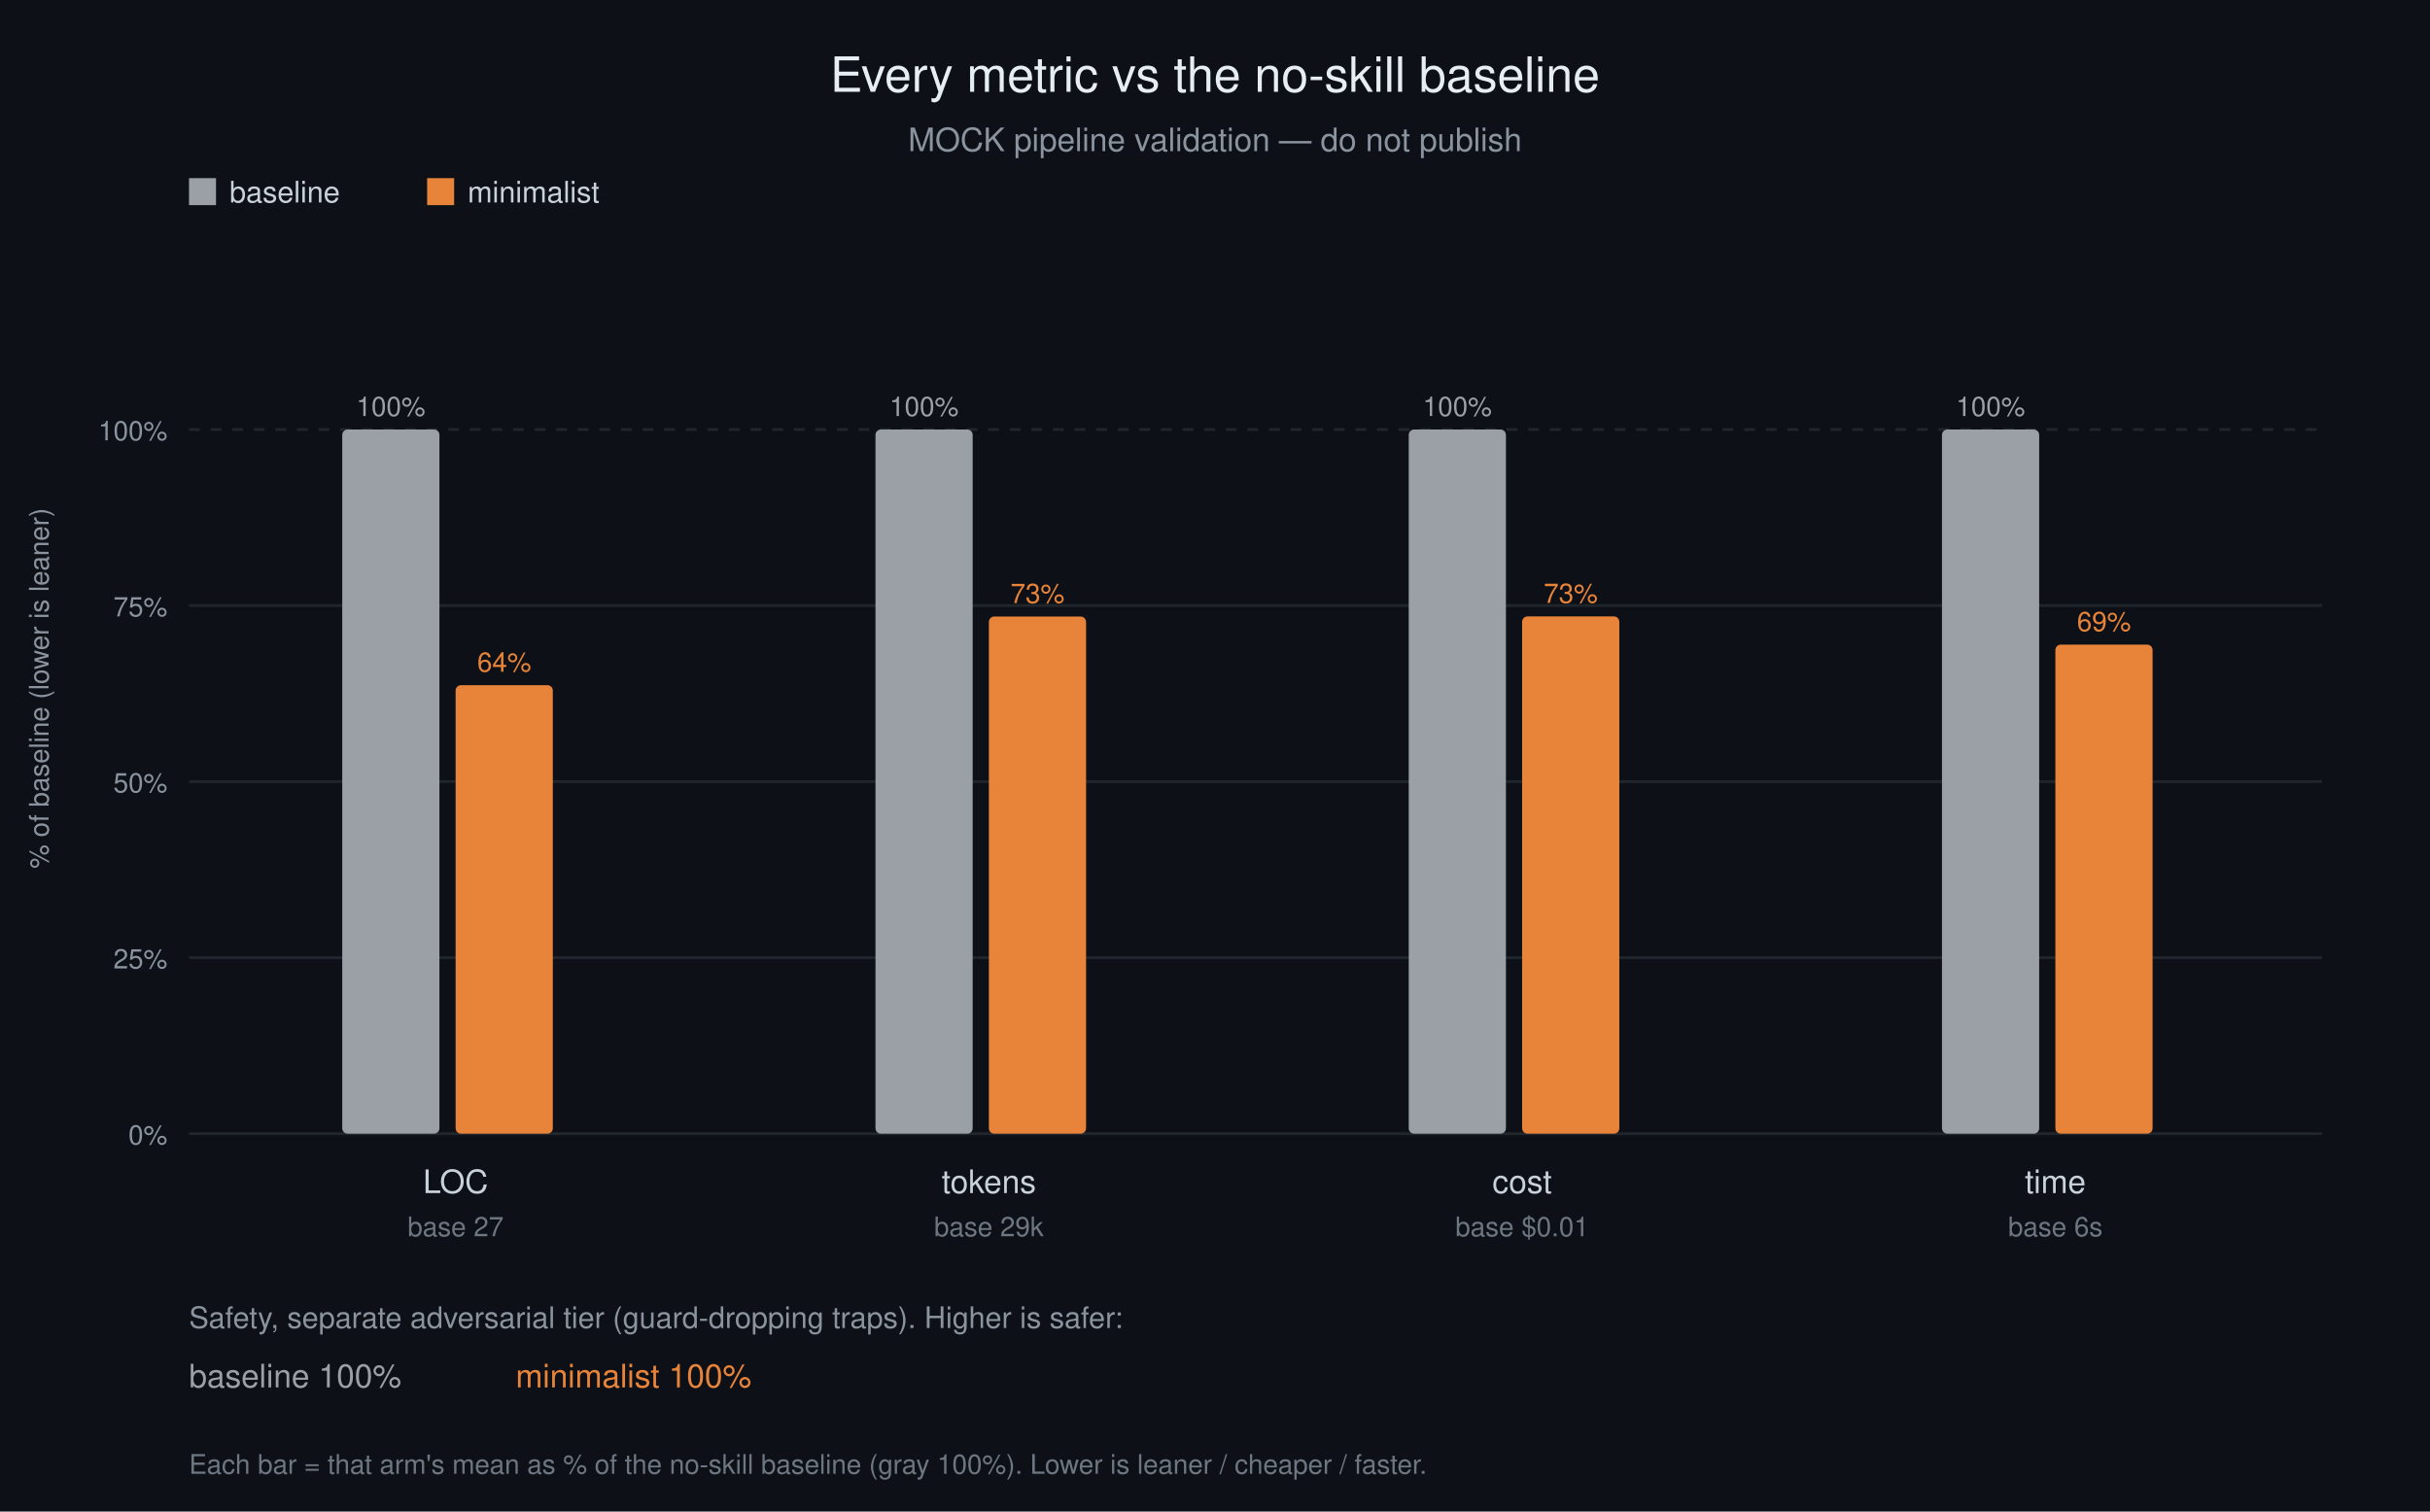
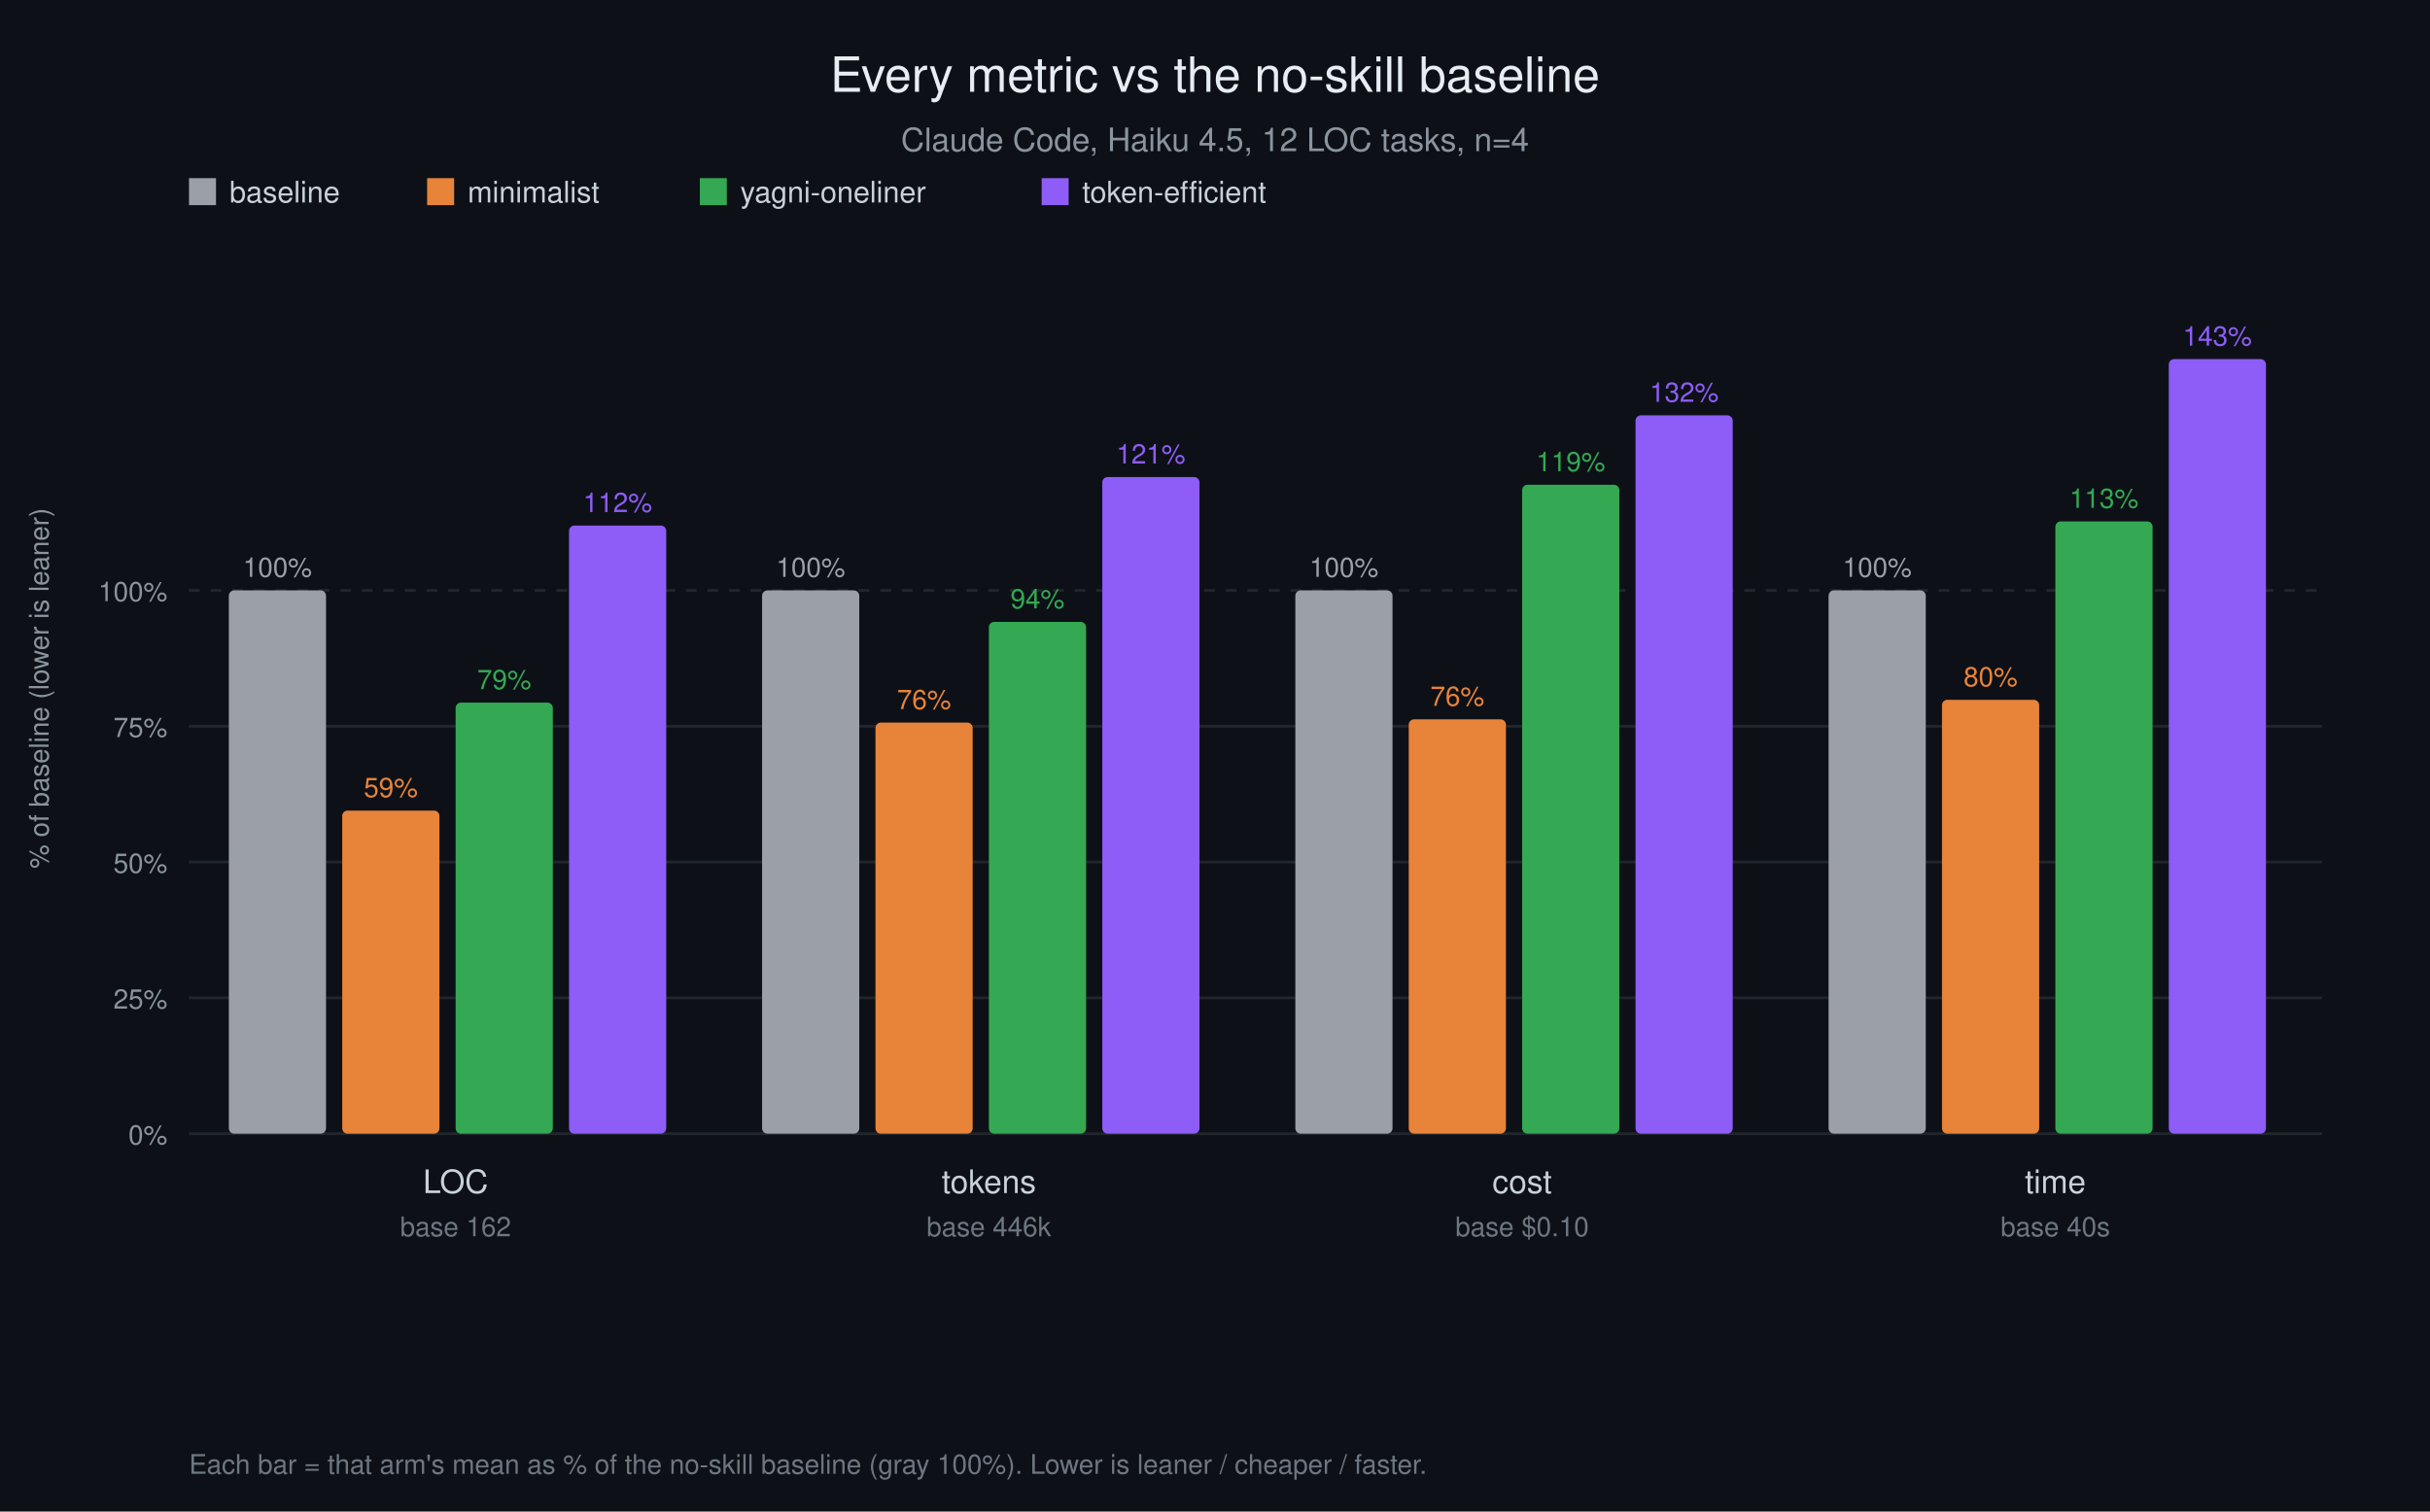
<svg xmlns="http://www.w3.org/2000/svg" viewBox="0 0 900 560" font-family="system-ui,Segoe UI,Helvetica,Arial,sans-serif">
  <rect width="900" height="560" fill="#0d1117" />
  <text x="450" y="34" fill="#e6edf3" font-size="18" text-anchor="middle">Every metric vs the no-skill baseline</text>
-   <text x="450" y="56" fill="#8b949e" font-size="12" text-anchor="middle">MOCK pipeline validation — do not publish</text>
+   <text x="450" y="56" fill="#8b949e" font-size="12" text-anchor="middle">Claude Code, Haiku 4.5, 12 LOC tasks, n=4</text>
  <rect x="70" y="66" width="10" height="10" fill="#9aa0a6" />
  <text x="85" y="75" fill="#c9d1d9" font-size="11">baseline</text>
  <rect x="158.2" y="66" width="10" height="10" fill="#e8833a" />
  <text x="173.2" y="75" fill="#c9d1d9" font-size="11">minimalist</text>
+   <rect x="259.2" y="66" width="10" height="10" fill="#34a853" />
+   <text x="274.2" y="75" fill="#c9d1d9" font-size="11">yagni-oneliner</text>
+   <rect x="385.8" y="66" width="10" height="10" fill="#8e5cf7" />
+   <text x="400.8" y="75" fill="#c9d1d9" font-size="11">token-efficient</text>
  <line x1="70" y1="420" x2="860" y2="420" stroke="#21262d" stroke-dasharray="none" stroke-width="1" />
  <text x="62" y="424" fill="#8b949e" font-size="10" text-anchor="end">0%</text>
-   <line x1="70" y1="354.783" x2="860" y2="354.783" stroke="#21262d" stroke-dasharray="none" stroke-width="1" />
-   <text x="62" y="358.783" fill="#8b949e" font-size="10" text-anchor="end">25%</text>
-   <line x1="70" y1="289.565" x2="860" y2="289.565" stroke="#21262d" stroke-dasharray="none" stroke-width="1" />
-   <text x="62" y="293.565" fill="#8b949e" font-size="10" text-anchor="end">50%</text>
-   <line x1="70" y1="224.348" x2="860" y2="224.348" stroke="#21262d" stroke-dasharray="none" stroke-width="1" />
-   <text x="62" y="228.348" fill="#8b949e" font-size="10" text-anchor="end">75%</text>
-   <line x1="70" y1="159.13" x2="860" y2="159.13" stroke="#21262d" stroke-dasharray="4 4" stroke-width="1" />
-   <text x="62" y="163.13" fill="#8b949e" font-size="10" text-anchor="end">100%</text>
+   <line x1="70" y1="369.681" x2="860" y2="369.681" stroke="#21262d" stroke-dasharray="none" stroke-width="1" />
+   <text x="62" y="373.681" fill="#8b949e" font-size="10" text-anchor="end">25%</text>
+   <line x1="70" y1="319.362" x2="860" y2="319.362" stroke="#21262d" stroke-dasharray="none" stroke-width="1" />
+   <text x="62" y="323.362" fill="#8b949e" font-size="10" text-anchor="end">50%</text>
+   <line x1="70" y1="269.043" x2="860" y2="269.043" stroke="#21262d" stroke-dasharray="none" stroke-width="1" />
+   <text x="62" y="273.043" fill="#8b949e" font-size="10" text-anchor="end">75%</text>
+   <line x1="70" y1="218.724" x2="860" y2="218.724" stroke="#21262d" stroke-dasharray="4 4" stroke-width="1" />
+   <text x="62" y="222.724" fill="#8b949e" font-size="10" text-anchor="end">100%</text>
  <text x="18" y="255" fill="#8b949e" font-size="10" transform="rotate(-90 18 255)" text-anchor="middle">% of baseline (lower is leaner)</text>
-   <rect x="126.75" y="159.13" width="36" height="260.87" rx="2" fill="#9aa0a6" />
-   <text x="144.75" y="154.13" fill="#9aa0a6" font-size="10" text-anchor="middle">100%</text>
-   <rect x="168.75" y="253.846" width="36" height="166.154" rx="2" fill="#e8833a" />
-   <text x="186.75" y="248.846" fill="#e8833a" font-size="10" text-anchor="middle">64%</text>
+   <rect x="84.75" y="218.724" width="36" height="201.276" rx="2" fill="#9aa0a6" />
+   <text x="102.75" y="213.724" fill="#9aa0a6" font-size="10" text-anchor="middle">100%</text>
+   <rect x="126.75" y="300.306" width="36" height="119.694" rx="2" fill="#e8833a" />
+   <text x="144.75" y="295.306" fill="#e8833a" font-size="10" text-anchor="middle">59%</text>
+   <rect x="168.75" y="260.304" width="36" height="159.696" rx="2" fill="#34a853" />
+   <text x="186.75" y="255.304" fill="#34a853" font-size="10" text-anchor="middle">79%</text>
+   <rect x="210.75" y="194.713" width="36" height="225.287" rx="2" fill="#8e5cf7" />
+   <text x="228.75" y="189.713" fill="#8e5cf7" font-size="10" text-anchor="middle">112%</text>
  <text x="168.75" y="442" fill="#c9d1d9" font-size="12" text-anchor="middle">LOC</text>
-   <text x="168.75" y="458" fill="#6e7681" font-size="10" text-anchor="middle">base 27</text>
-   <rect x="324.25" y="159.13" width="36" height="260.87" rx="2" fill="#9aa0a6" />
-   <text x="342.25" y="154.13" fill="#9aa0a6" font-size="10" text-anchor="middle">100%</text>
-   <rect x="366.25" y="228.409" width="36" height="191.591" rx="2" fill="#e8833a" />
-   <text x="384.25" y="223.409" fill="#e8833a" font-size="10" text-anchor="middle">73%</text>
+   <text x="168.75" y="458" fill="#6e7681" font-size="10" text-anchor="middle">base 162</text>
+   <rect x="282.25" y="218.724" width="36" height="201.276" rx="2" fill="#9aa0a6" />
+   <text x="300.25" y="213.724" fill="#9aa0a6" font-size="10" text-anchor="middle">100%</text>
+   <rect x="324.25" y="267.704" width="36" height="152.296" rx="2" fill="#e8833a" />
+   <text x="342.25" y="262.704" fill="#e8833a" font-size="10" text-anchor="middle">76%</text>
+   <rect x="366.25" y="230.394" width="36" height="189.606" rx="2" fill="#34a853" />
+   <text x="384.25" y="225.394" fill="#34a853" font-size="10" text-anchor="middle">94%</text>
+   <rect x="408.25" y="176.733" width="36" height="243.267" rx="2" fill="#8e5cf7" />
+   <text x="426.25" y="171.733" fill="#8e5cf7" font-size="10" text-anchor="middle">121%</text>
  <text x="366.25" y="442" fill="#c9d1d9" font-size="12" text-anchor="middle">tokens</text>
-   <text x="366.25" y="458" fill="#6e7681" font-size="10" text-anchor="middle">base 29k</text>
-   <rect x="521.75" y="159.13" width="36" height="260.87" rx="2" fill="#9aa0a6" />
-   <text x="539.75" y="154.13" fill="#9aa0a6" font-size="10" text-anchor="middle">100%</text>
-   <rect x="563.75" y="228.366" width="36" height="191.634" rx="2" fill="#e8833a" />
-   <text x="581.75" y="223.366" fill="#e8833a" font-size="10" text-anchor="middle">73%</text>
+   <text x="366.25" y="458" fill="#6e7681" font-size="10" text-anchor="middle">base 446k</text>
+   <rect x="479.75" y="218.724" width="36" height="201.276" rx="2" fill="#9aa0a6" />
+   <text x="497.75" y="213.724" fill="#9aa0a6" font-size="10" text-anchor="middle">100%</text>
+   <rect x="521.75" y="266.486" width="36" height="153.514" rx="2" fill="#e8833a" />
+   <text x="539.75" y="261.486" fill="#e8833a" font-size="10" text-anchor="middle">76%</text>
+   <rect x="563.75" y="179.581" width="36" height="240.419" rx="2" fill="#34a853" />
+   <text x="581.75" y="174.581" fill="#34a853" font-size="10" text-anchor="middle">119%</text>
+   <rect x="605.75" y="153.874" width="36" height="266.126" rx="2" fill="#8e5cf7" />
+   <text x="623.75" y="148.874" fill="#8e5cf7" font-size="10" text-anchor="middle">132%</text>
  <text x="563.75" y="442" fill="#c9d1d9" font-size="12" text-anchor="middle">cost</text>
-   <text x="563.75" y="458" fill="#6e7681" font-size="10" text-anchor="middle">base $0.01</text>
-   <rect x="719.25" y="159.13" width="36" height="260.87" rx="2" fill="#9aa0a6" />
-   <text x="737.25" y="154.13" fill="#9aa0a6" font-size="10" text-anchor="middle">100%</text>
-   <rect x="761.25" y="238.818" width="36" height="181.182" rx="2" fill="#e8833a" />
-   <text x="779.25" y="233.818" fill="#e8833a" font-size="10" text-anchor="middle">69%</text>
+   <text x="563.75" y="458" fill="#6e7681" font-size="10" text-anchor="middle">base $0.10</text>
+   <rect x="677.25" y="218.724" width="36" height="201.276" rx="2" fill="#9aa0a6" />
+   <text x="695.25" y="213.724" fill="#9aa0a6" font-size="10" text-anchor="middle">100%</text>
+   <rect x="719.25" y="259.265" width="36" height="160.735" rx="2" fill="#e8833a" />
+   <text x="737.25" y="254.265" fill="#e8833a" font-size="10" text-anchor="middle">80%</text>
+   <rect x="761.25" y="193.168" width="36" height="226.832" rx="2" fill="#34a853" />
+   <text x="779.25" y="188.168" fill="#34a853" font-size="10" text-anchor="middle">113%</text>
+   <rect x="803.25" y="133.043" width="36" height="286.957" rx="2" fill="#8e5cf7" />
+   <text x="821.25" y="128.043" fill="#8e5cf7" font-size="10" text-anchor="middle">143%</text>
  <text x="761.25" y="442" fill="#c9d1d9" font-size="12" text-anchor="middle">time</text>
-   <text x="761.25" y="458" fill="#6e7681" font-size="10" text-anchor="middle">base 6s</text>
-   <text x="70" y="492" fill="#8b949e" font-size="11">Safety, separate adversarial tier (guard-dropping traps). Higher is safer:</text>
-   <text x="70" y="514" fill="#9aa0a6" font-size="12">baseline 100%</text>
-   <text x="191" y="514" fill="#e8833a" font-size="12">minimalist 100%</text>
+   <text x="761.25" y="458" fill="#6e7681" font-size="10" text-anchor="middle">base 40s</text>
  <text x="70" y="546" fill="#6e7681" font-size="10">Each bar = that arm's mean as % of the no-skill baseline (gray 100%). Lower is leaner / cheaper / faster.</text>
</svg>
